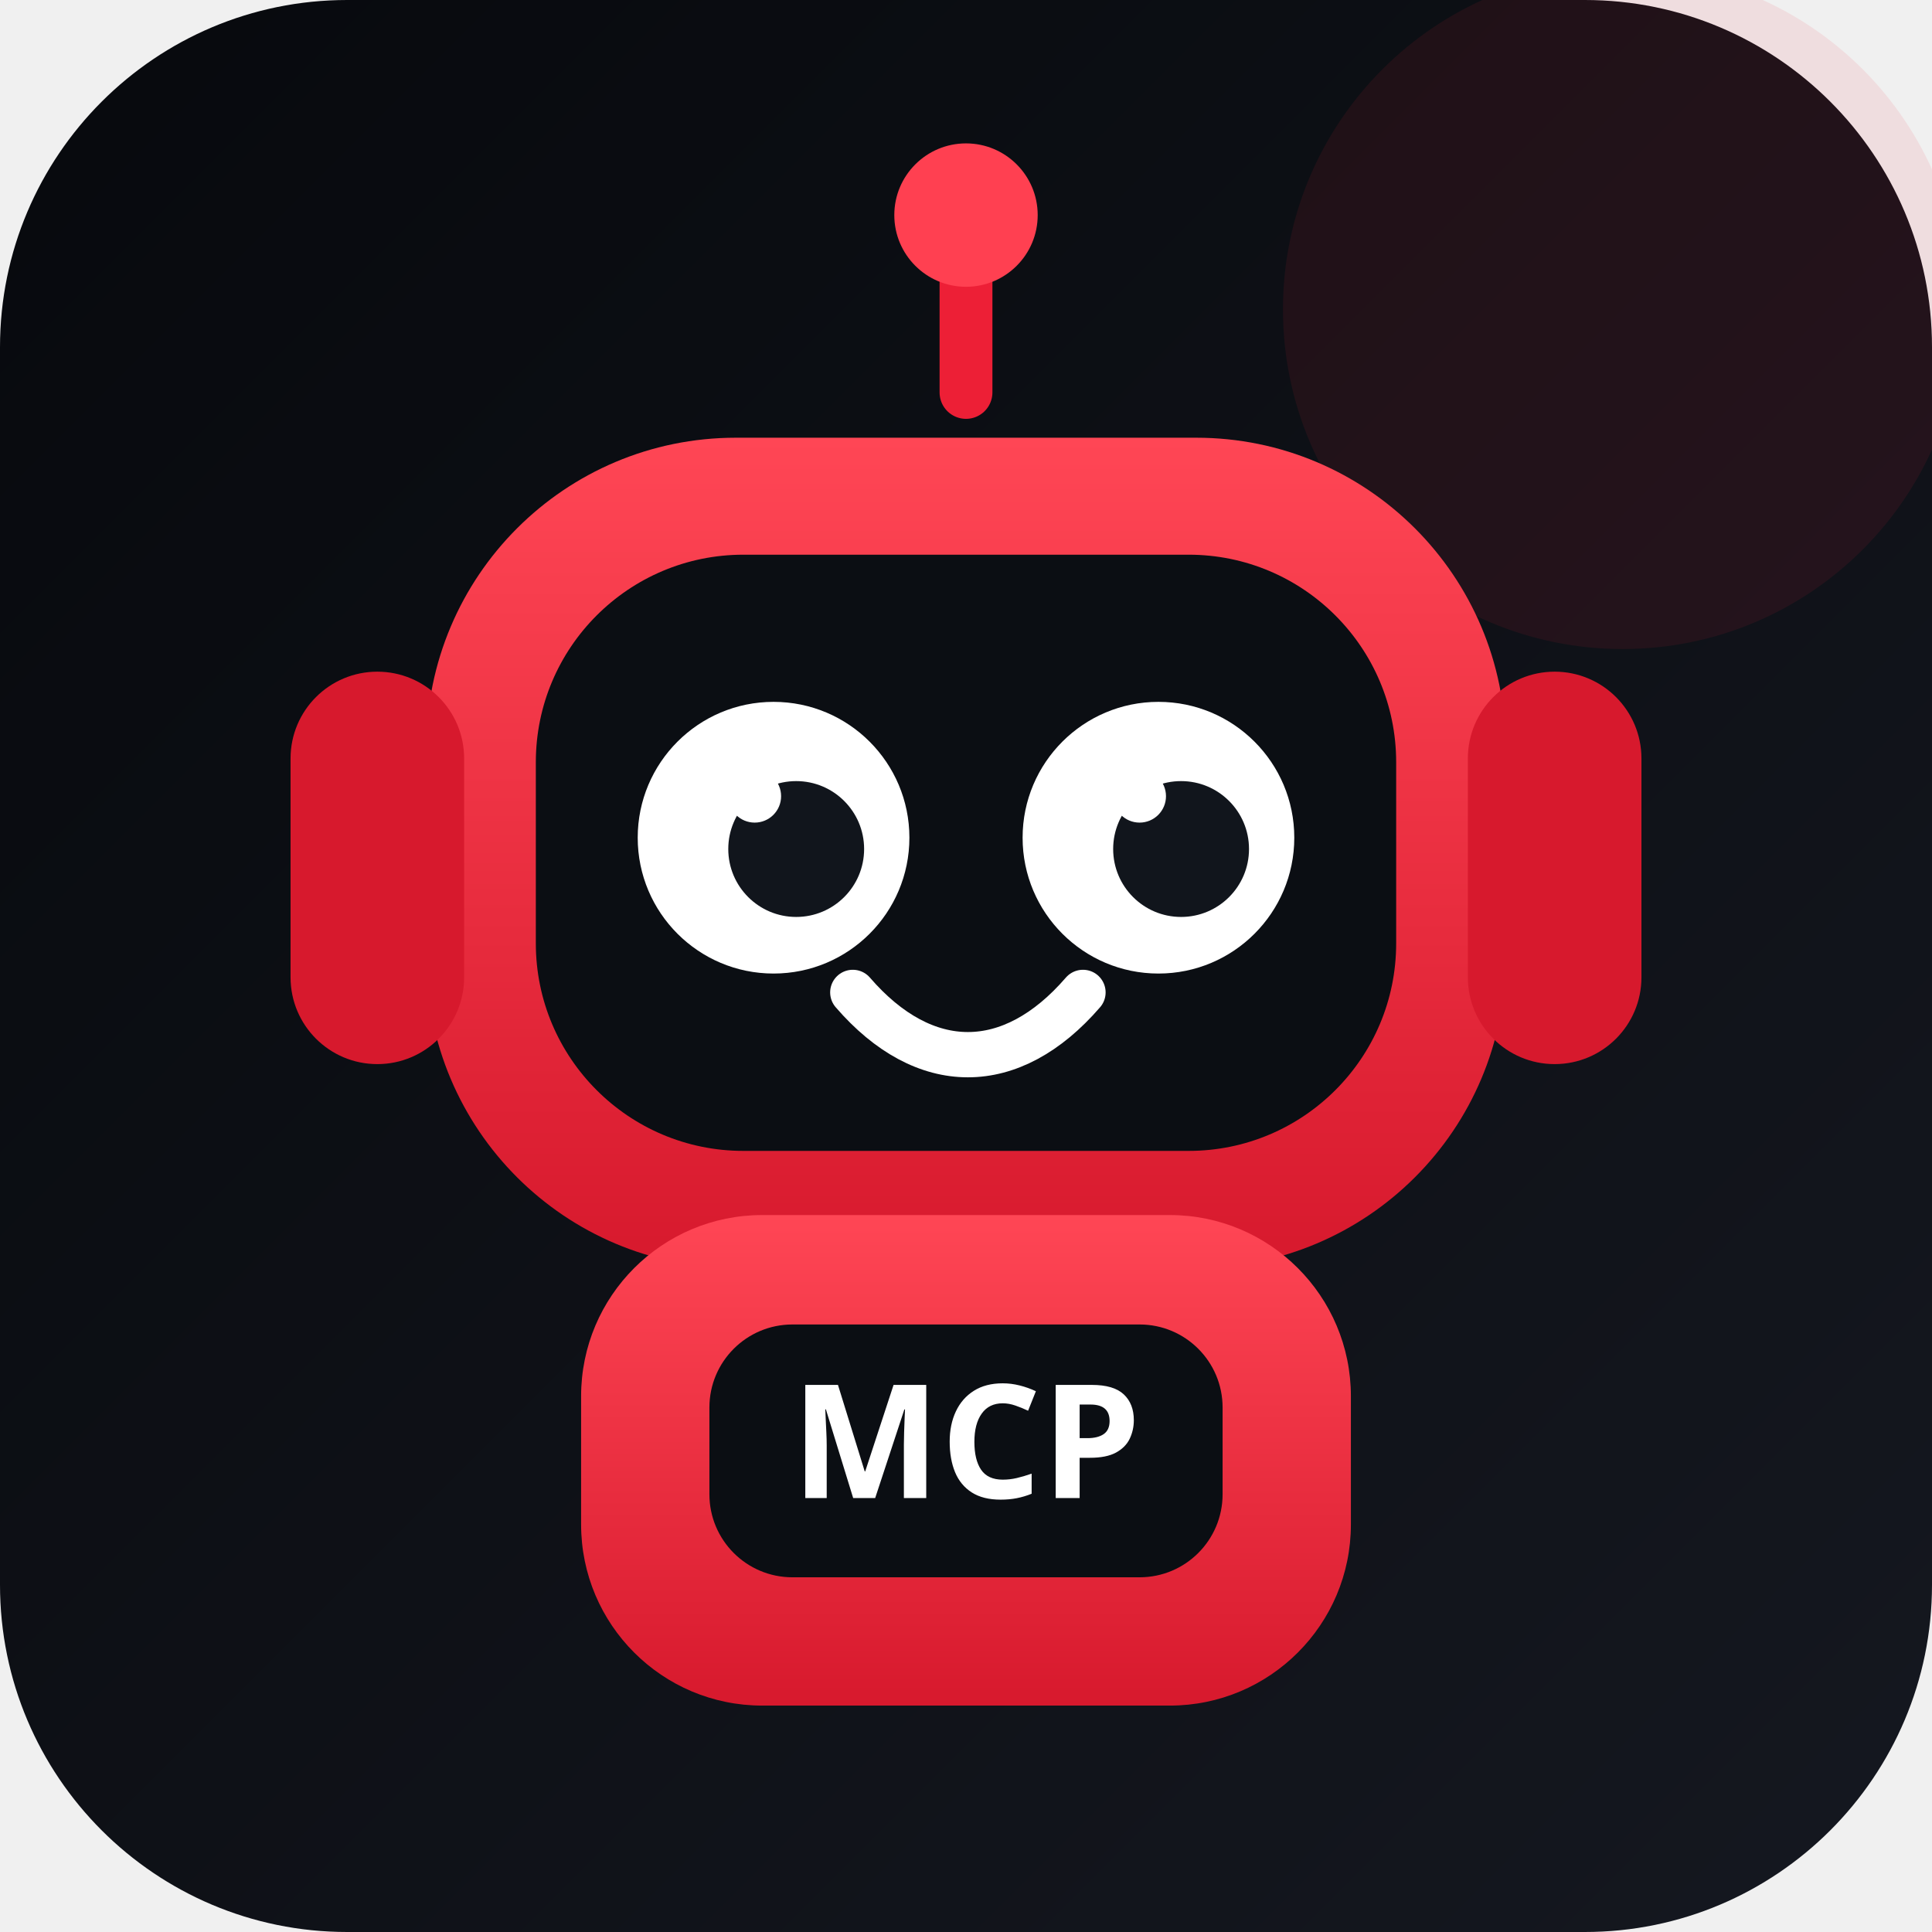
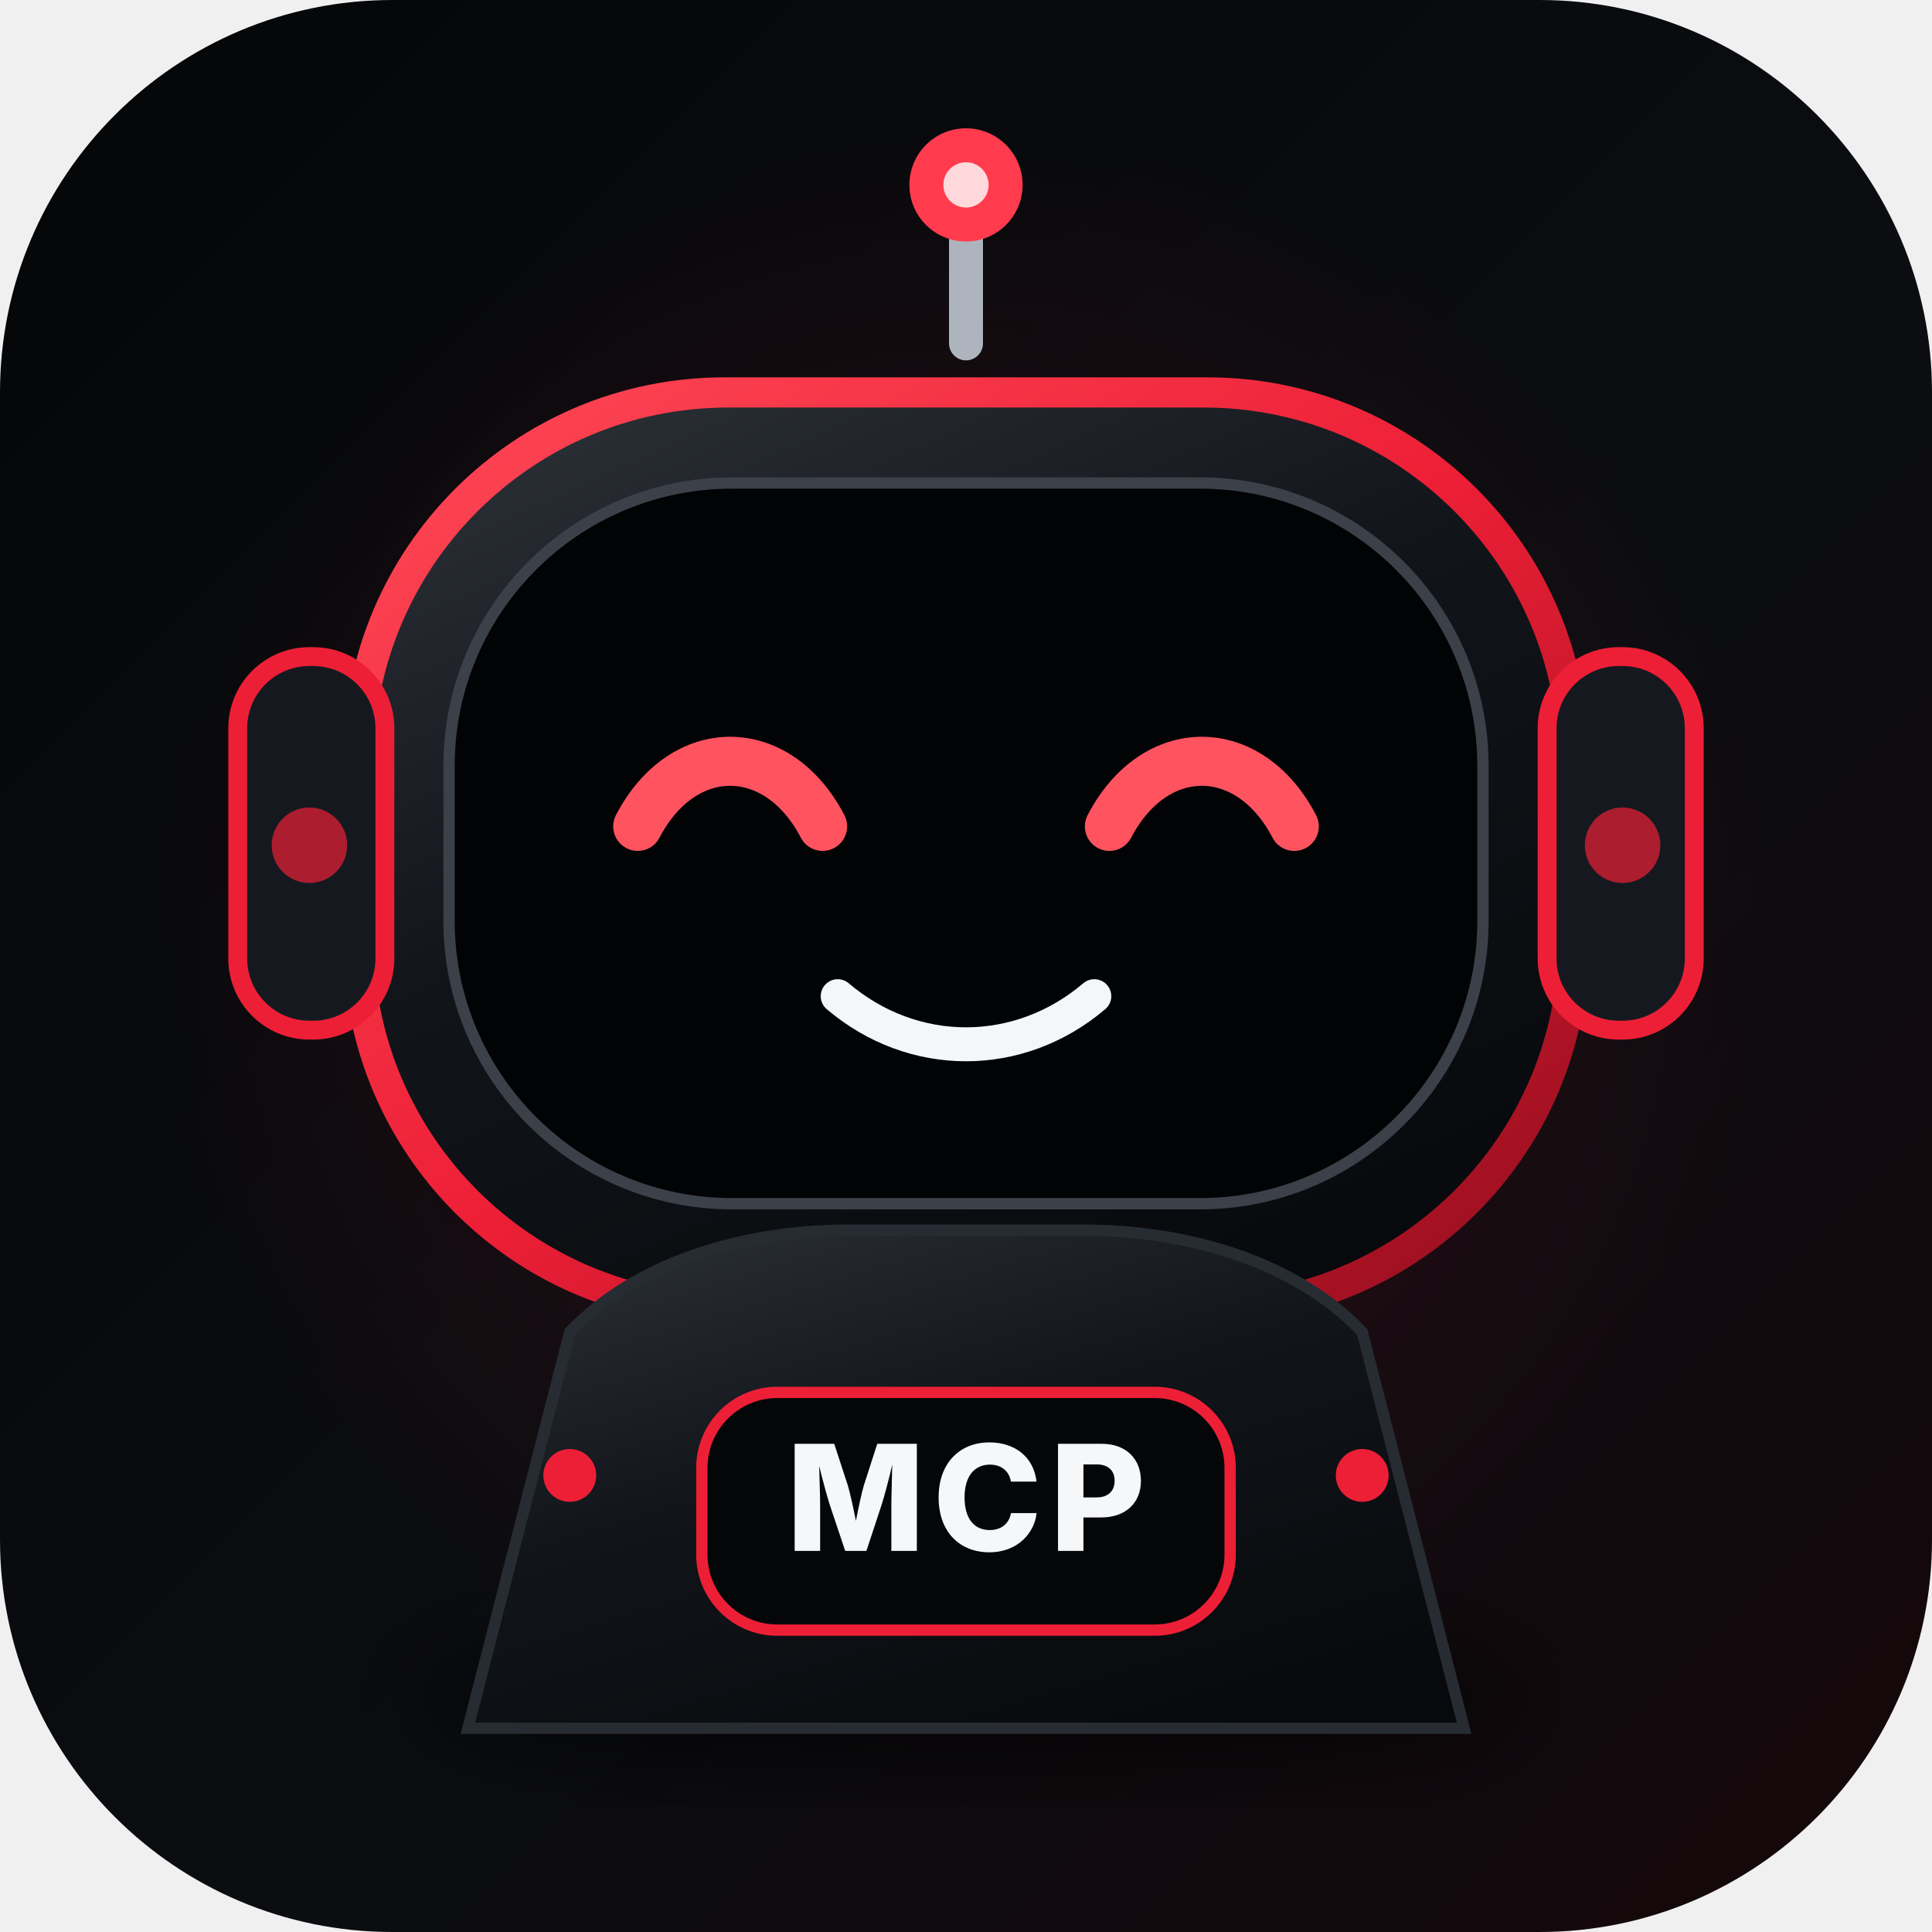
- <svg xmlns="http://www.w3.org/2000/svg" viewBox="0 0 512 512" role="img" aria-labelledby="t d">
+ <svg xmlns="http://www.w3.org/2000/svg" viewBox="0 0 512 512" role="img" aria-labelledby="title desc">
  <defs>
-     <linearGradient id="bg" x2="1" y2="1">
-       <stop stop-color="#07090d" />
-       <stop offset="1" stop-color="#151820" />
+     <linearGradient id="bg" x1="0" y1="0" x2="1" y2="1">
+       <stop stop-color="#050608" />
+       <stop offset=".58" stop-color="#0b0d11" />
+       <stop offset="1" stop-color="#16070a" />
    </linearGradient>
-     <linearGradient id="red" x2="0" y2="1">
-       <stop stop-color="#ff4655" />
-       <stop offset="1" stop-color="#d7192d" />
+     <linearGradient id="shell" x1=".2" y1="0" x2=".8" y2="1">
+       <stop stop-color="#292d34" />
+       <stop offset=".42" stop-color="#111419" />
+       <stop offset="1" stop-color="#07090c" />
    </linearGradient>
+     <linearGradient id="rim" x1="0" y1="0" x2="1" y2="1">
+       <stop stop-color="#ff4a58" />
+       <stop offset=".5" stop-color="#ed1f36" />
+       <stop offset="1" stop-color="#8e0d1c" />
+     </linearGradient>
+     <radialGradient id="glow">
+       <stop stop-color="#ed1f36" stop-opacity=".36" />
+       <stop offset="1" stop-color="#ed1f36" stop-opacity="0" />
+     </radialGradient>
+     <filter id="soft">
+       <feGaussianBlur stdDeviation="12" />
+     </filter>
  </defs>
-   <rect width="512" height="512" rx="92" fill="url(#bg)" />
-   <circle cx="430" cy="82" r="90" fill="#ed1f36" opacity=".09" />
-   <path d="M256 104V70" stroke="#ed1f36" stroke-width="14" stroke-linecap="round" />
-   <circle cx="256" cy="57" r="19" fill="#ff4051" />
-   <rect x="113" y="116" width="286" height="220" rx="82" fill="url(#red)" />
-   <rect x="142" y="147" width="228" height="158" rx="55" fill="#0b0e13" />
-   <circle cx="205" cy="222" r="36" fill="#fff" />
-   <circle cx="307" cy="222" r="36" fill="#fff" />
-   <circle cx="211" cy="225" r="18" fill="#11151c" />
-   <circle cx="313" cy="225" r="18" fill="#11151c" />
-   <circle cx="200" cy="211" r="7" fill="#fff" />
-   <circle cx="302" cy="211" r="7" fill="#fff" />
-   <path d="M226 263c19 22 42 22 61 0" fill="none" stroke="#fff" stroke-width="12" stroke-linecap="round" />
-   <rect x="154" y="322" width="204" height="130" rx="48" fill="url(#red)" />
-   <rect x="188" y="351" width="136" height="67" rx="22" fill="#0b0e13" />
-   <text x="256" y="397" fill="#fff" text-anchor="middle" font-family="system-ui,sans-serif" font-size="42" font-weight="800">MCP</text>
-   <rect x="77" y="178" width="46" height="104" rx="23" fill="#d7192d" />
-   <rect x="389" y="178" width="46" height="104" rx="23" fill="#d7192d" />
+   <rect width="512" height="512" rx="104" fill="url(#bg)" />
+   <circle cx="256" cy="250" r="220" fill="url(#glow)" opacity=".45" />
+   <ellipse cx="256" cy="450" rx="150" ry="24" fill="#000" opacity=".55" filter="url(#soft)" />
+   <path d="M256 91V61" stroke="#aeb4bd" stroke-width="9" stroke-linecap="round" />
+   <circle cx="256" cy="49" r="15" fill="#ff3b4d" />
+   <circle cx="256" cy="49" r="6" fill="#ffd8dc" />
+   <rect x="91" y="100" width="330" height="251" rx="101" fill="url(#rim)" />
+   <rect x="99" y="108" width="314" height="235" rx="94" fill="url(#shell)" />
+   <rect x="119" y="128" width="274" height="191" rx="75" fill="#020305" stroke="#3b4049" stroke-width="3" />
+   <path d="M169 219c12-23 37-23 49 0" fill="none" stroke="#ff5360" stroke-width="13" stroke-linecap="round" />
+   <path d="M294 219c12-23 37-23 49 0" fill="none" stroke="#ff5360" stroke-width="13" stroke-linecap="round" />
+   <path d="M222 264c20 17 48 17 68 0" fill="none" stroke="#f4f6f8" stroke-width="9" stroke-linecap="round" />
+   <rect x="63" y="174" width="39" height="99" rx="19" fill="#15191f" stroke="#ed1f36" stroke-width="5" />
+   <circle cx="82" cy="224" r="10" fill="#ed1f36" opacity=".7" />
+   <rect x="410" y="174" width="39" height="99" rx="19" fill="#15191f" stroke="#ed1f36" stroke-width="5" />
+   <circle cx="430" cy="224" r="10" fill="#ed1f36" opacity=".7" />
+   <path d="M151 353c17-18 45-27 74-27h62c29 0 57 9 74 27l27 105H124z" fill="url(#shell)" stroke="#272c33" stroke-width="3" />
+   <rect x="186" y="369" width="140" height="63" rx="20" fill="#050608" stroke="#ed1f36" stroke-width="3" />
+   <text x="256" y="411" fill="#f6f7f8" text-anchor="middle" font-family="-apple-system,BlinkMacSystemFont,'Segoe UI',sans-serif" font-size="39" font-weight="800" letter-spacing="2">MCP</text>
+   <circle cx="151" cy="391" r="7" fill="#ed1f36" />
+   <circle cx="361" cy="391" r="7" fill="#ed1f36" />
</svg>
